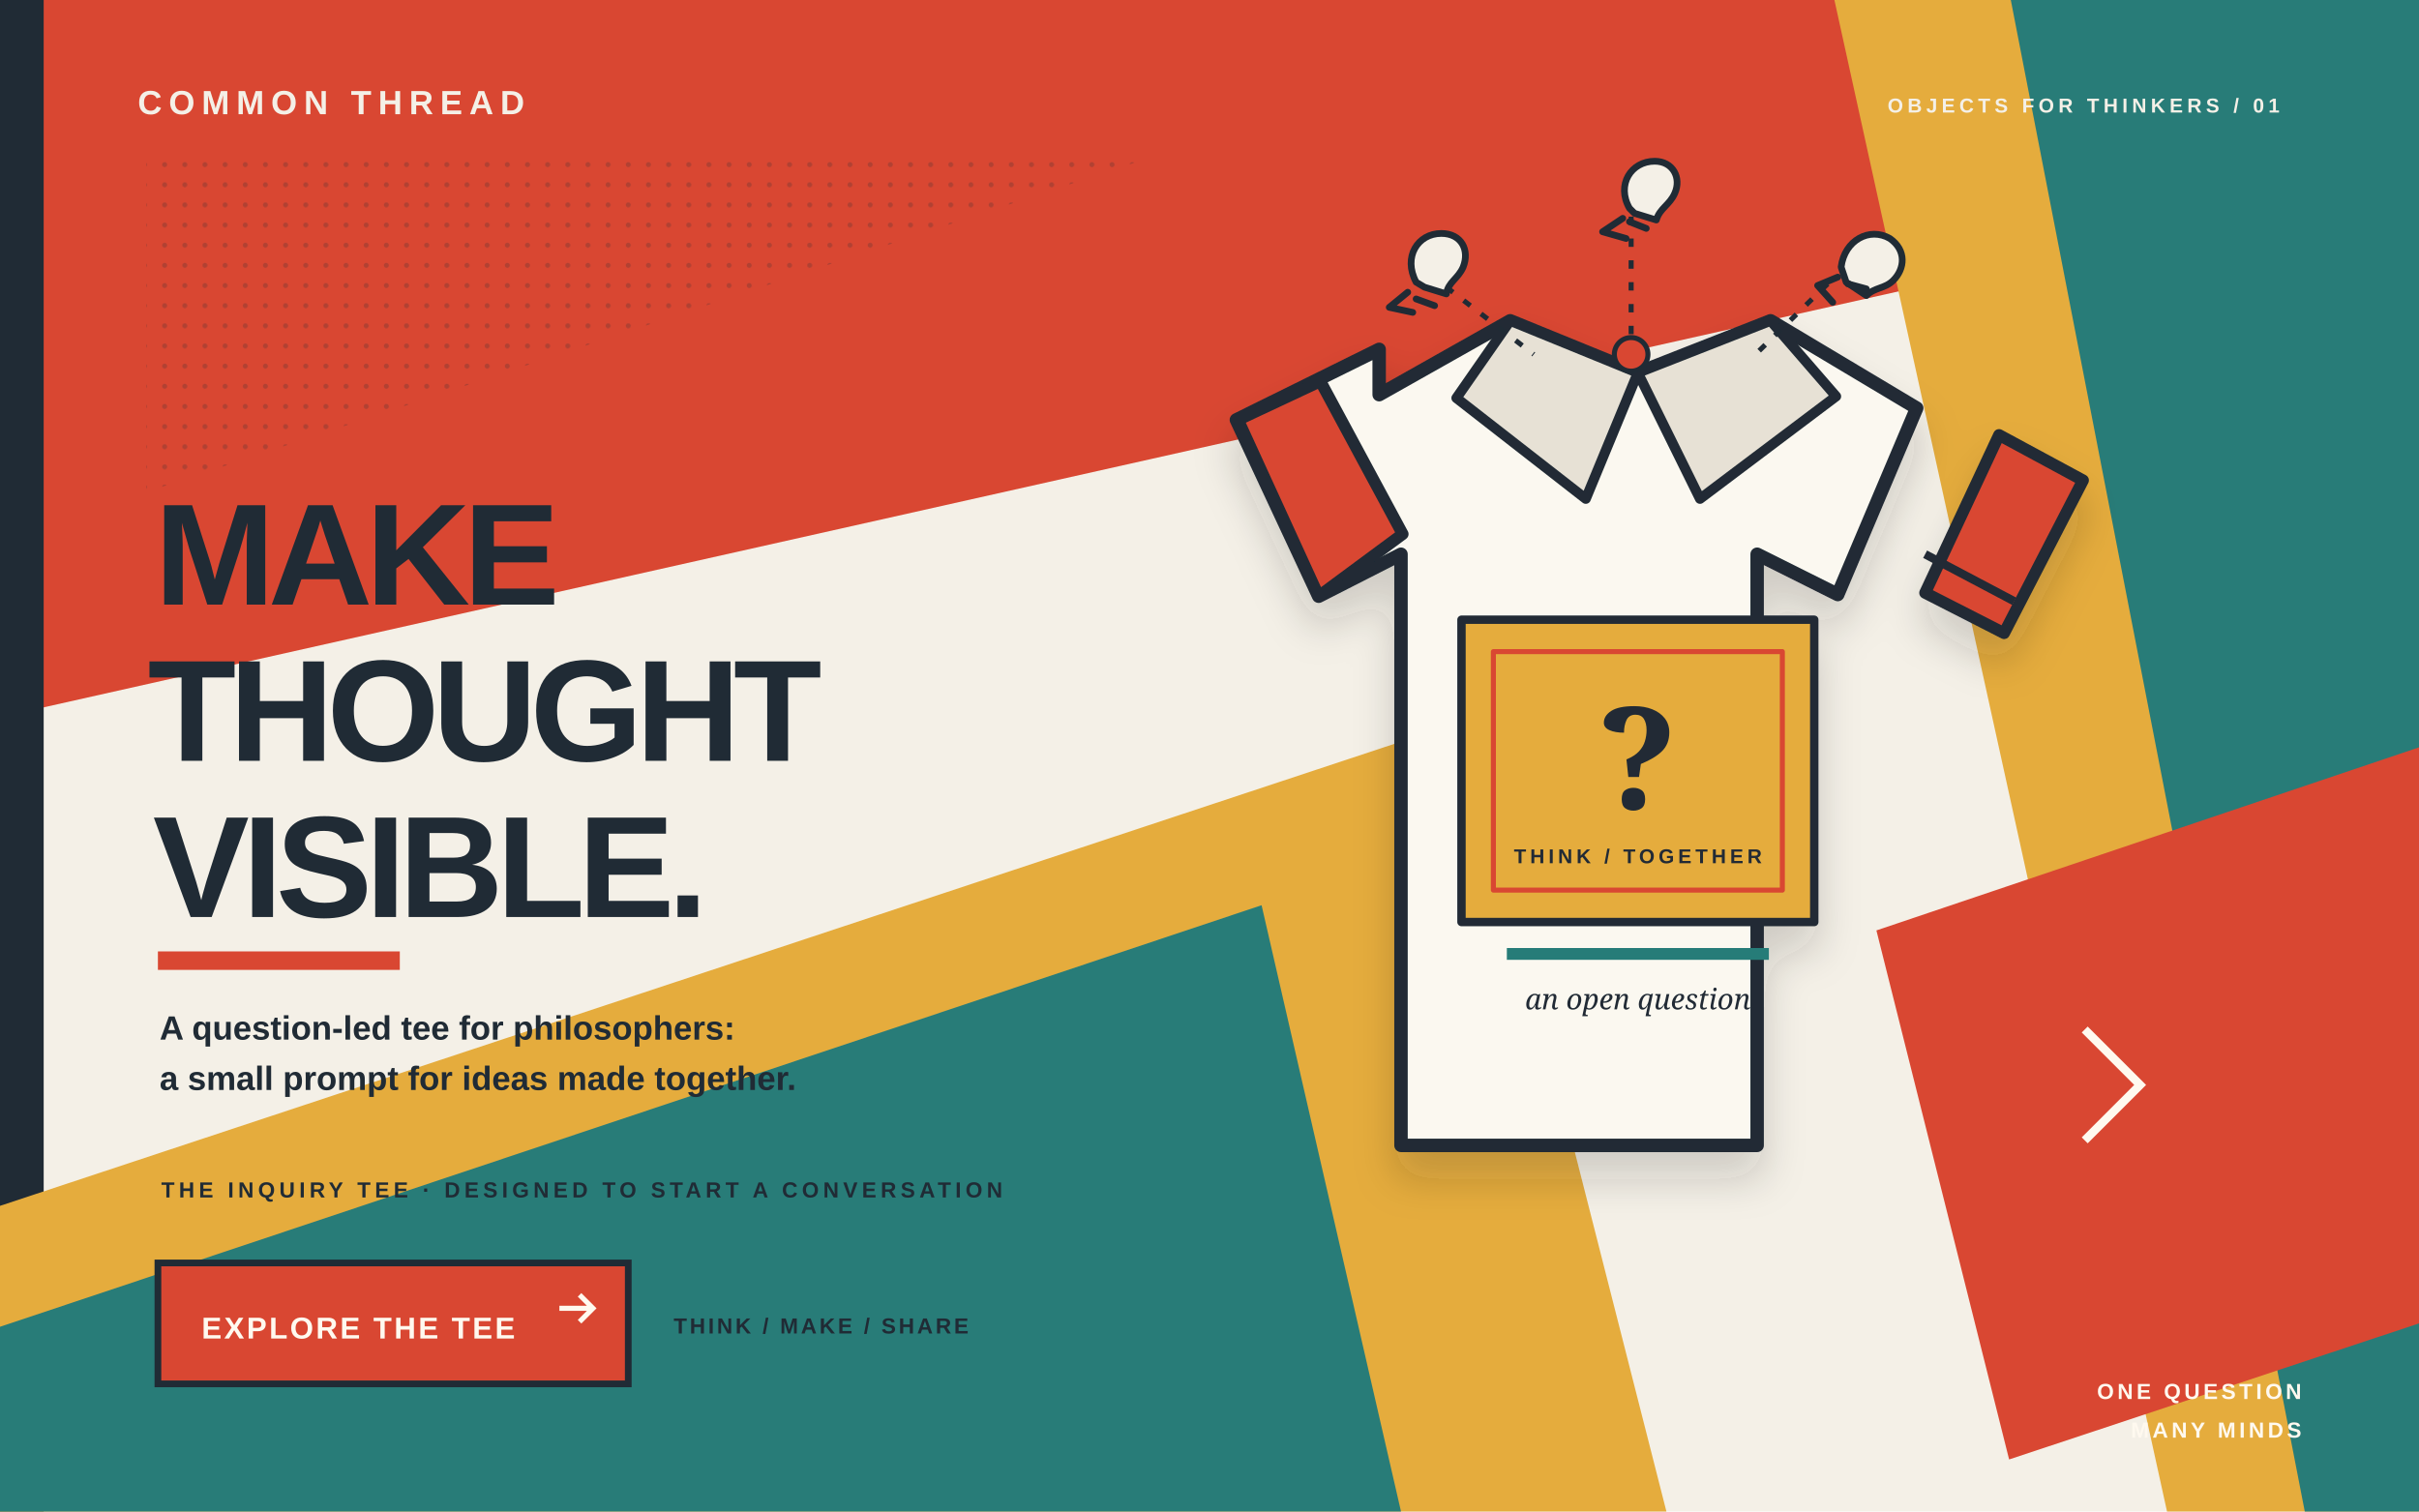
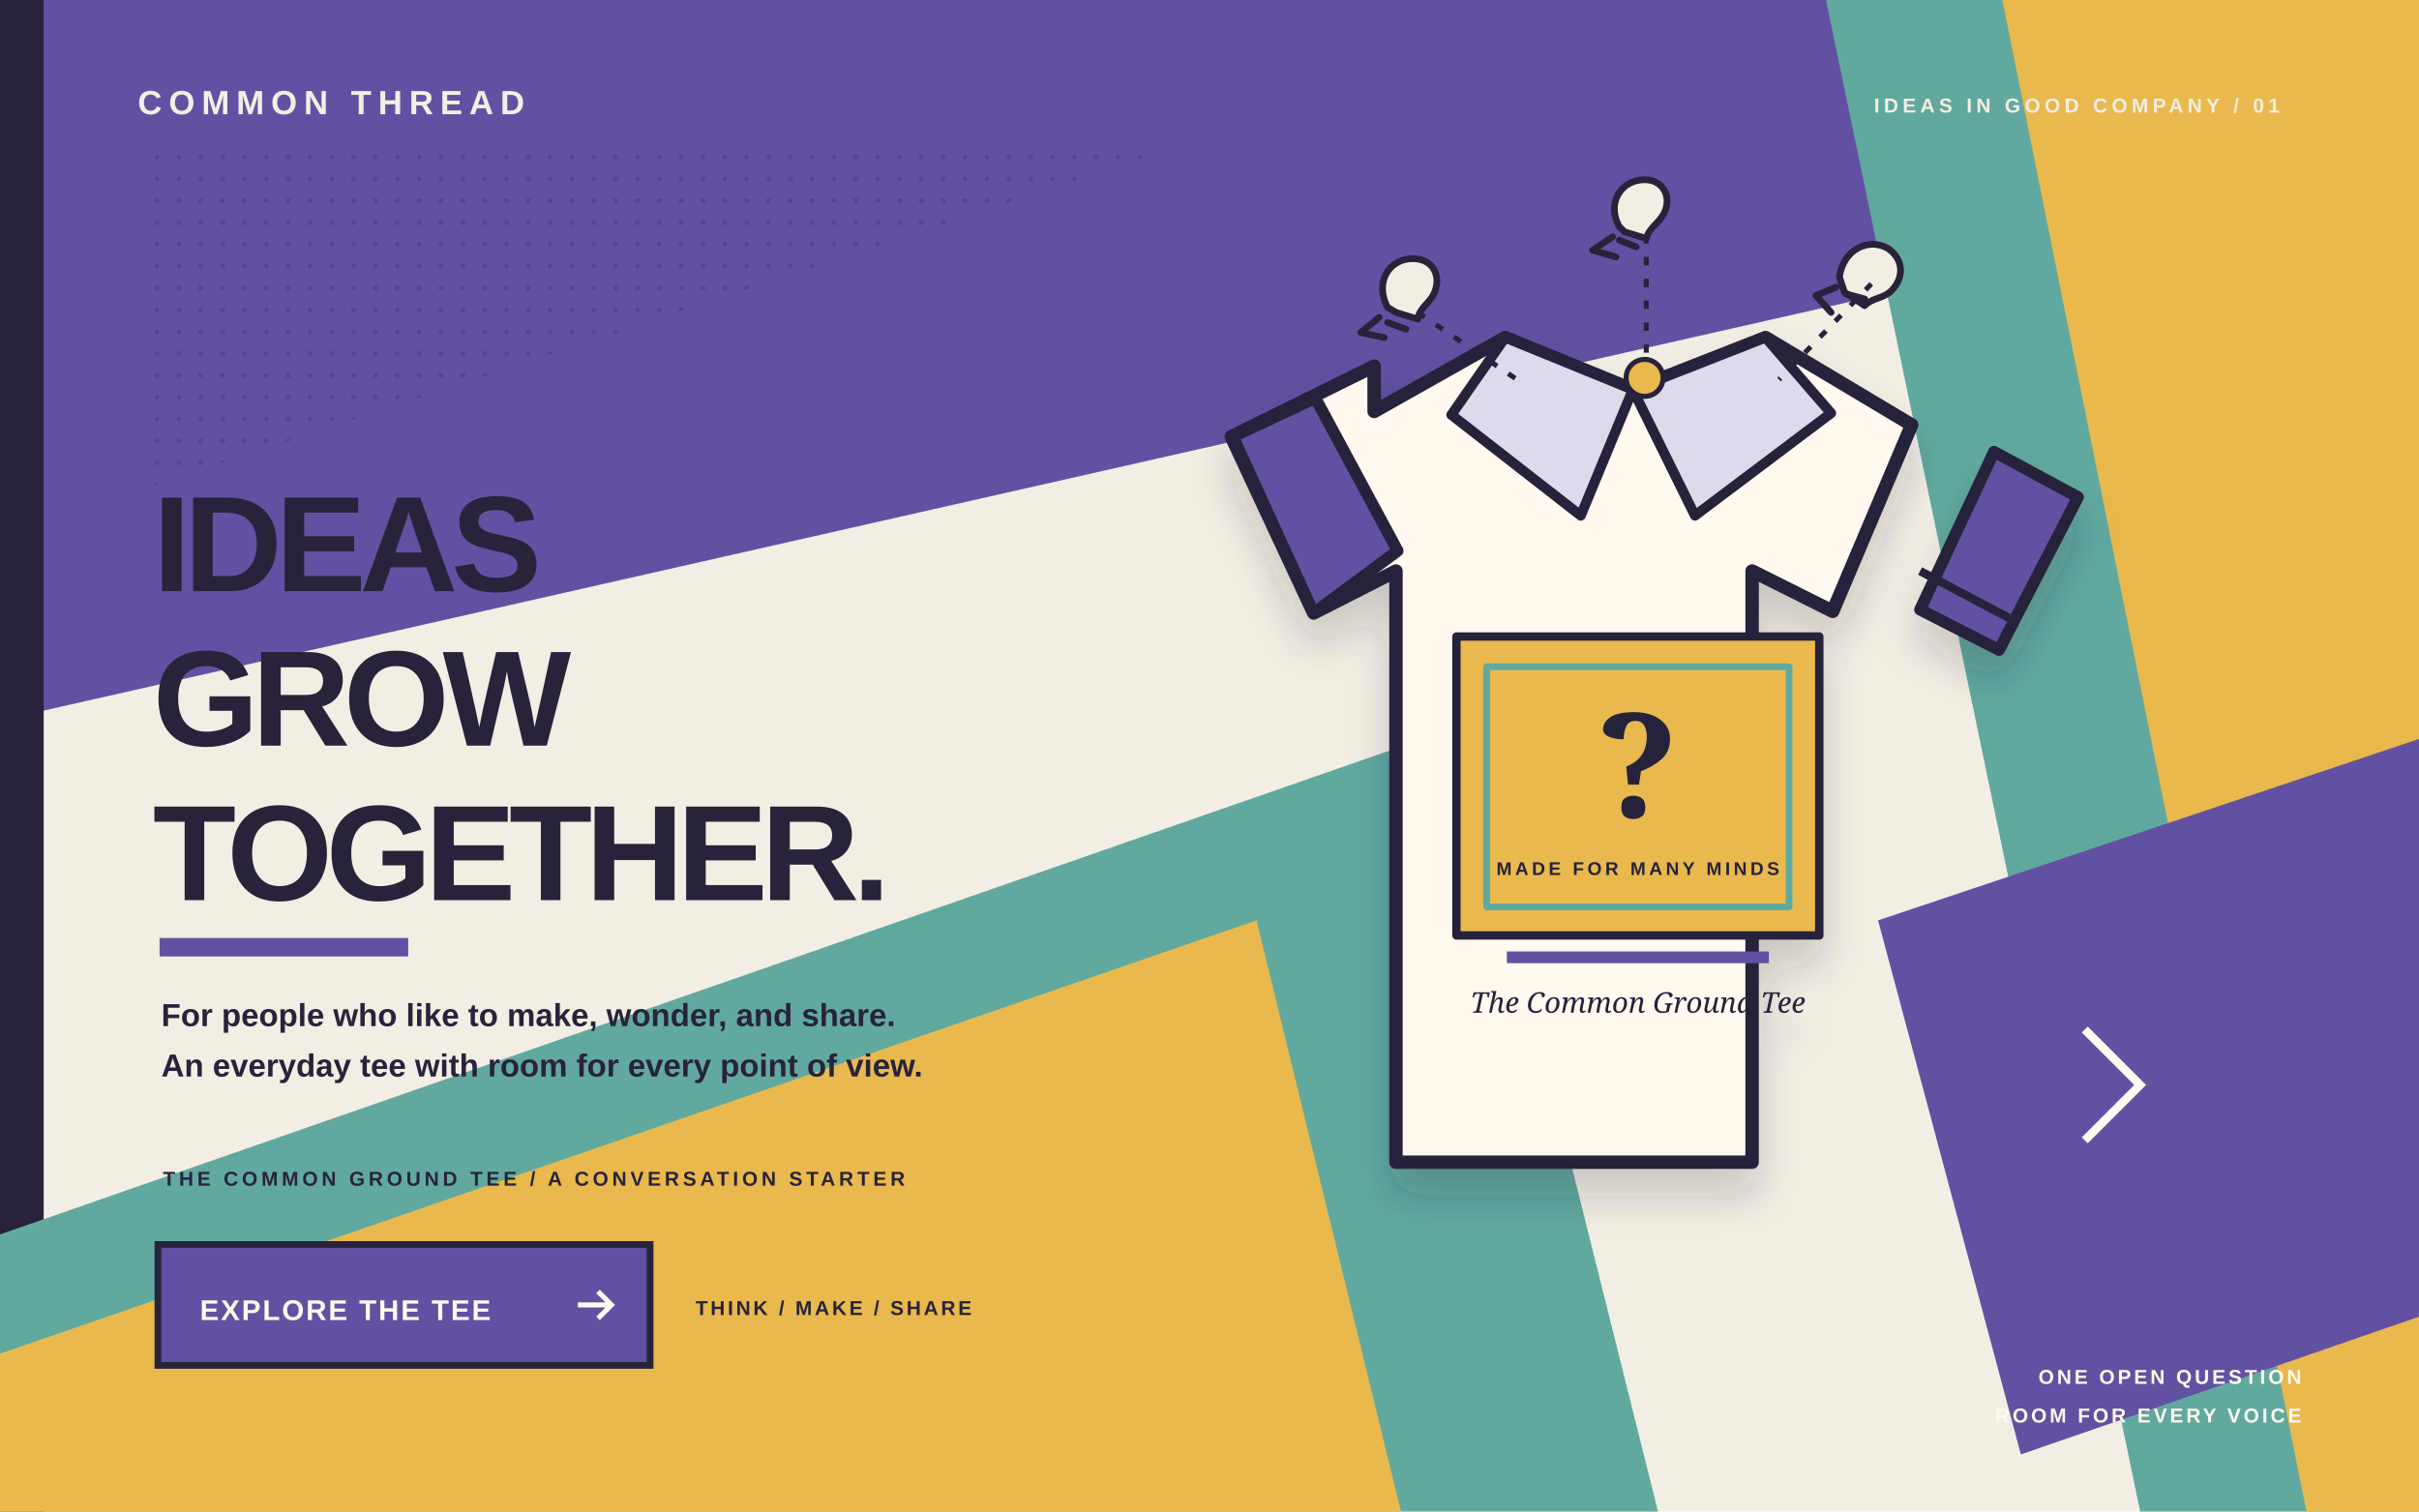
<svg xmlns="http://www.w3.org/2000/svg" width="1440" height="900" viewBox="0 0 1440 900" role="img" aria-labelledby="title desc">
  <defs>
-     <pattern id="halftone" width="12" height="12" patternUnits="userSpaceOnUse">
-       <circle cx="2" cy="2" r="1.5" fill="#202B35" opacity=".42" />
+     <pattern id="halftone" width="13" height="13" patternUnits="userSpaceOnUse">
+       <circle cx="2.5" cy="2.5" r="1.5" fill="#28233B" opacity=".42" />
    </pattern>
    <filter id="lift" x="-25%" y="-20%" width="150%" height="155%">
-       <feDropShadow dx="0" dy="16" stdDeviation="12" flood-color="#202B35" flood-opacity=".18" />
+       <feDropShadow dx="0" dy="16" stdDeviation="12" flood-color="#28233B" flood-opacity=".2" />
    </filter>
  </defs>
-   <rect width="1440" height="900" fill="#F4F0E7" />
-   <path d="M0 0h1440v104L0 427z" fill="#D94732" />
-   <path d="M0 0h26v900H0z" fill="#202B35" />
-   <path d="M1092 0h348v900h-150z" fill="#E5AC3D" />
-   <path d="M1197 0h243v900h-68z" fill="#287C78" />
-   <path d="M0 718 872 429l120 471H0z" fill="#E5AC3D" />
-   <path d="M0 790 751 539l83 361H0z" fill="#287C78" />
-   <path d="M87 92h603L87 293z" fill="url(#halftone)" opacity=".5" />
-   <path d="M1117 554l323-109v343l-244 81z" fill="#D94732" />
-   <g fill="#F4F0E7" font-family="Arial, Helvetica, sans-serif">
+   <rect width="1440" height="900" fill="#F3EEE4" />
+   <path d="M0 0h1440v103L0 429z" fill="#6251A2" />
+   <path d="M0 0h26v900H0z" fill="#28233B" />
+   <path d="M1087 0h353v900h-166z" fill="#61A99F" />
+   <path d="M1192 0h248v900h-67z" fill="#E9B94D" />
+   <path d="M0 735 870 432l117 468H0z" fill="#61A99F" />
+   <path d="M0 806 748 548l86 352H0z" fill="#E9B94D" />
+   <path d="M83 89h614L83 292z" fill="url(#halftone)" opacity=".56" />
+   <path d="M1118 548l322-108v344l-237 82z" fill="#6251A2" />
+   <g fill="#F3EEE4" font-family="Arial, Helvetica, sans-serif">
    <text x="82" y="68" font-size="20" font-weight="900" letter-spacing="4">COMMON THREAD</text>
-     <text x="1357" y="67" text-anchor="end" font-size="12" font-weight="800" letter-spacing="2.5">OBJECTS FOR THINKERS  /  01</text>
+     <text x="1357" y="67" text-anchor="end" font-size="12" font-weight="800" letter-spacing="2.5">IDEAS IN GOOD COMPANY  /  01</text>
  </g>
-   <g font-family="Arial, Helvetica, sans-serif" fill="#202B35" font-weight="900" letter-spacing="-4">
-     <text x="92" y="360" font-size="86">MAKE</text>
-     <text x="88" y="453" font-size="86">THOUGHT</text>
-     <text x="91" y="546" font-size="86">VISIBLE.</text>
+   <g font-family="Arial, Helvetica, sans-serif" fill="#28233B" font-weight="900" letter-spacing="-4">
+     <text x="91" y="352" font-size="81">IDEAS</text>
+     <text x="91" y="444" font-size="81">GROW</text>
+     <text x="91" y="536" font-size="81">TOGETHER.</text>
  </g>
-   <path d="M94 572h144" stroke="#D94732" stroke-width="11" />
-   <g fill="#202B35" font-family="Arial, Helvetica, sans-serif">
-     <text x="95" y="619" font-size="20" font-weight="600">A question-led tee for philosophers:</text>
-     <text x="95" y="649" font-size="20" font-weight="600">a small prompt for ideas made together.</text>
+   <path d="M95 564h148" stroke="#6251A2" stroke-width="11" />
+   <g fill="#28233B" font-family="Arial, Helvetica, sans-serif">
+     <text x="96" y="611" font-size="19" font-weight="600">For people who like to make, wonder, and share.</text>
+     <text x="96" y="641" font-size="19" font-weight="600">An everyday tee with room for every point of view.</text>
  </g>
-   <text x="96" y="713" fill="#202B35" font-family="Arial, Helvetica, sans-serif" font-size="13" font-weight="900" letter-spacing="2.5">THE INQUIRY TEE  ·  DESIGNED TO START A CONVERSATION</text>
-   <rect x="94" y="752" width="280" height="72" fill="#D94732" stroke="#202B35" stroke-width="4" />
-   <text x="120" y="797" fill="#FFF9EF" font-family="Arial, Helvetica, sans-serif" font-size="18" font-weight="900" letter-spacing="1.4">EXPLORE THE TEE</text>
-   <path d="M333 779h20m-8-8 8 8-8 8" fill="none" stroke="#FFF9EF" stroke-width="3" />
-   <text x="401" y="794" fill="#202B35" font-family="Arial, Helvetica, sans-serif" font-size="13" font-weight="800" letter-spacing="1.6">THINK / MAKE / SHARE</text>
-   <g filter="url(#lift)" stroke="#202B35" stroke-linejoin="round">
-     <path d="M821 235l78-44 76 31 79-31 87 52-47 111-48-24v352H834V330l-49 25-49-105 85-42z" fill="#FBF8F0" stroke-width="8" />
-     <path d="M899 191l76 31-31 75-77-60zM975 222l79-31 39 45-81 61z" fill="#E7E1D5" stroke-width="6" />
-     <path d="M785 355l-48-105 49-23 49 91zM1146 353l44-94 50 27-47 91z" fill="#D94732" stroke-width="7" />
-     <path d="M834 330l-49 25m361-25 53 28" fill="none" stroke-width="5" />
-     <path d="M870 369h210v180H870z" fill="#E5AC3D" stroke-width="5" />
-     <path d="M889 388h172v142H889z" fill="none" stroke="#D94732" stroke-width="3" />
-     <text x="975" y="482" text-anchor="middle" fill="#202B35" stroke="none" font-family="Georgia, serif" font-size="85" font-weight="700">?</text>
-     <text x="975" y="514" text-anchor="middle" fill="#202B35" stroke="none" font-family="Arial, Helvetica, sans-serif" font-size="12" font-weight="900" letter-spacing="2.3">THINK / TOGETHER</text>
-     <path d="M897 568h156" stroke="#287C78" stroke-width="7" />
-     <text x="975" y="601" text-anchor="middle" fill="#202B35" stroke="none" font-family="Georgia, serif" font-size="17" font-style="italic">an open question</text>
+   <text x="97" y="706" fill="#28233B" font-family="Arial, Helvetica, sans-serif" font-size="12" font-weight="900" letter-spacing="2.2">THE COMMON GROUND TEE  /  A CONVERSATION STARTER</text>
+   <rect x="94" y="741" width="293" height="72" fill="#6251A2" stroke="#28233B" stroke-width="4" />
+   <text x="119" y="786" fill="#FFF9EF" font-family="Arial, Helvetica, sans-serif" font-size="17" font-weight="900" letter-spacing="1.1">EXPLORE THE TEE</text>
+   <path d="M344 777h20m-8-8 8 8-8 8" fill="none" stroke="#FFF9EF" stroke-width="3" />
+   <text x="414" y="783" fill="#28233B" font-family="Arial, Helvetica, sans-serif" font-size="12" font-weight="900" letter-spacing="1.6">THINK / MAKE / SHARE</text>
+   <g filter="url(#lift)" stroke="#28233B" stroke-linejoin="round">
+     <path d="m818 245 78-44 76 31 79-31 87 52-47 111-48-24v352H831V340l-49 25-49-105 85-42z" fill="#FFF9EF" stroke-width="8" />
+     <path d="m896 201 76 31-31 75-77-60zM972 232l79-31 39 45-81 61z" fill="#DED9EB" stroke-width="6" />
+     <path d="m782 365-48-105 49-23 49 91zM1143 363l44-94 50 27-47 91z" fill="#6251A2" stroke-width="7" />
+     <path d="M831 340l-49 25m361-25 53 28" fill="none" stroke-width="5" />
+     <path d="M867 379h216v178H867z" fill="#E9B94D" stroke-width="5" />
+     <path d="M885 397h180v143H885z" fill="none" stroke="#61A99F" stroke-width="4" />
+     <text x="975" y="487" text-anchor="middle" fill="#28233B" stroke="none" font-family="Georgia, serif" font-size="87" font-weight="700">?</text>
+     <text x="975" y="521" text-anchor="middle" fill="#28233B" stroke="none" font-family="Arial, Helvetica, sans-serif" font-size="11" font-weight="900" letter-spacing="2">MADE FOR MANY MINDS</text>
+     <path d="M897 570h156" stroke="#6251A2" stroke-width="7" />
+     <text x="975" y="603" text-anchor="middle" fill="#28233B" stroke="none" font-family="Georgia, serif" font-size="17" font-style="italic">The Common Ground Tee</text>
  </g>
-   <g stroke="#202B35" stroke-width="4" stroke-linecap="round" stroke-linejoin="round">
-     <path d="M843 168c-8-15 1-29 15-29 12 0 17 10 13 20-3 7-9 9-10 16l-13-4z" fill="#F4F0E7" />
-     <path d="M838 174l-11 9 14 3m2-8 11 4" fill="none" />
-     <path d="M1096 159c2-16 17-24 29-17 10 7 9 18 2 25-5 5-11 4-16 9l-12-8z" fill="#F4F0E7" />
-     <path d="M1094 165l-12 5 9 10m9-11 11 3" fill="none" />
-     <path d="M970 124c-8-14 1-28 15-28 11 0 16 10 12 19-3 7-9 9-11 16l-13-4z" fill="#F4F0E7" />
-     <path d="M966 130l-12 8 14 4m2-10 10 4" fill="none" />
+   <g stroke="#28233B" stroke-width="4" stroke-linecap="round" stroke-linejoin="round">
+     <path d="M826 183c-8-15 1-29 15-29 12 0 17 10 13 20-3 7-9 9-10 16l-13-4z" fill="#F3EEE4" />
+     <path d="m821 189-11 9 14 3m2-9 11 4" fill="none" />
+     <path d="M1095 165c2-16 17-24 29-17 10 7 9 18 2 25-5 5-11 4-16 9l-12-8z" fill="#F3EEE4" />
+     <path d="m1093 171-12 5 9 10m9-11 11 3" fill="none" />
+     <path d="M964 135c-8-14 1-28 15-28 11 0 16 10 12 19-3 7-9 9-11 16l-13-4z" fill="#F3EEE4" />
+     <path d="m960 141-12 8 14 4m2-10 10 4" fill="none" />
  </g>
-   <path d="M861 171l52 40m175-42-43 42m-74-82v82" fill="none" stroke="#202B35" stroke-width="3" stroke-dasharray="5 8" />
-   <circle cx="971" cy="211" r="10" fill="#D94732" stroke="#202B35" stroke-width="3" />
-   <text x="1370" y="833" text-anchor="end" fill="#FFF9EF" font-family="Arial, Helvetica, sans-serif" font-size="13" font-weight="900" letter-spacing="2">ONE QUESTION</text>
-   <text x="1370" y="856" text-anchor="end" fill="#FFF9EF" font-family="Arial, Helvetica, sans-serif" font-size="13" font-weight="900" letter-spacing="2">MANY MINDS</text>
+   <path d="m844 186 62 42m208-59-55 57m-79-86v85" fill="none" stroke="#28233B" stroke-width="3" stroke-dasharray="5 8" />
+   <circle cx="979" cy="225" r="11" fill="#E9B94D" stroke="#28233B" stroke-width="3" />
+   <text x="1370" y="824" text-anchor="end" fill="#FFF9EF" font-family="Arial, Helvetica, sans-serif" font-size="12" font-weight="900" letter-spacing="1.7">ONE OPEN QUESTION</text>
+   <text x="1370" y="847" text-anchor="end" fill="#FFF9EF" font-family="Arial, Helvetica, sans-serif" font-size="12" font-weight="900" letter-spacing="1.7">ROOM FOR EVERY VOICE</text>
  <path d="M1241 613l33 33-33 33" fill="none" stroke="#FFF9EF" stroke-width="5" />
</svg>
